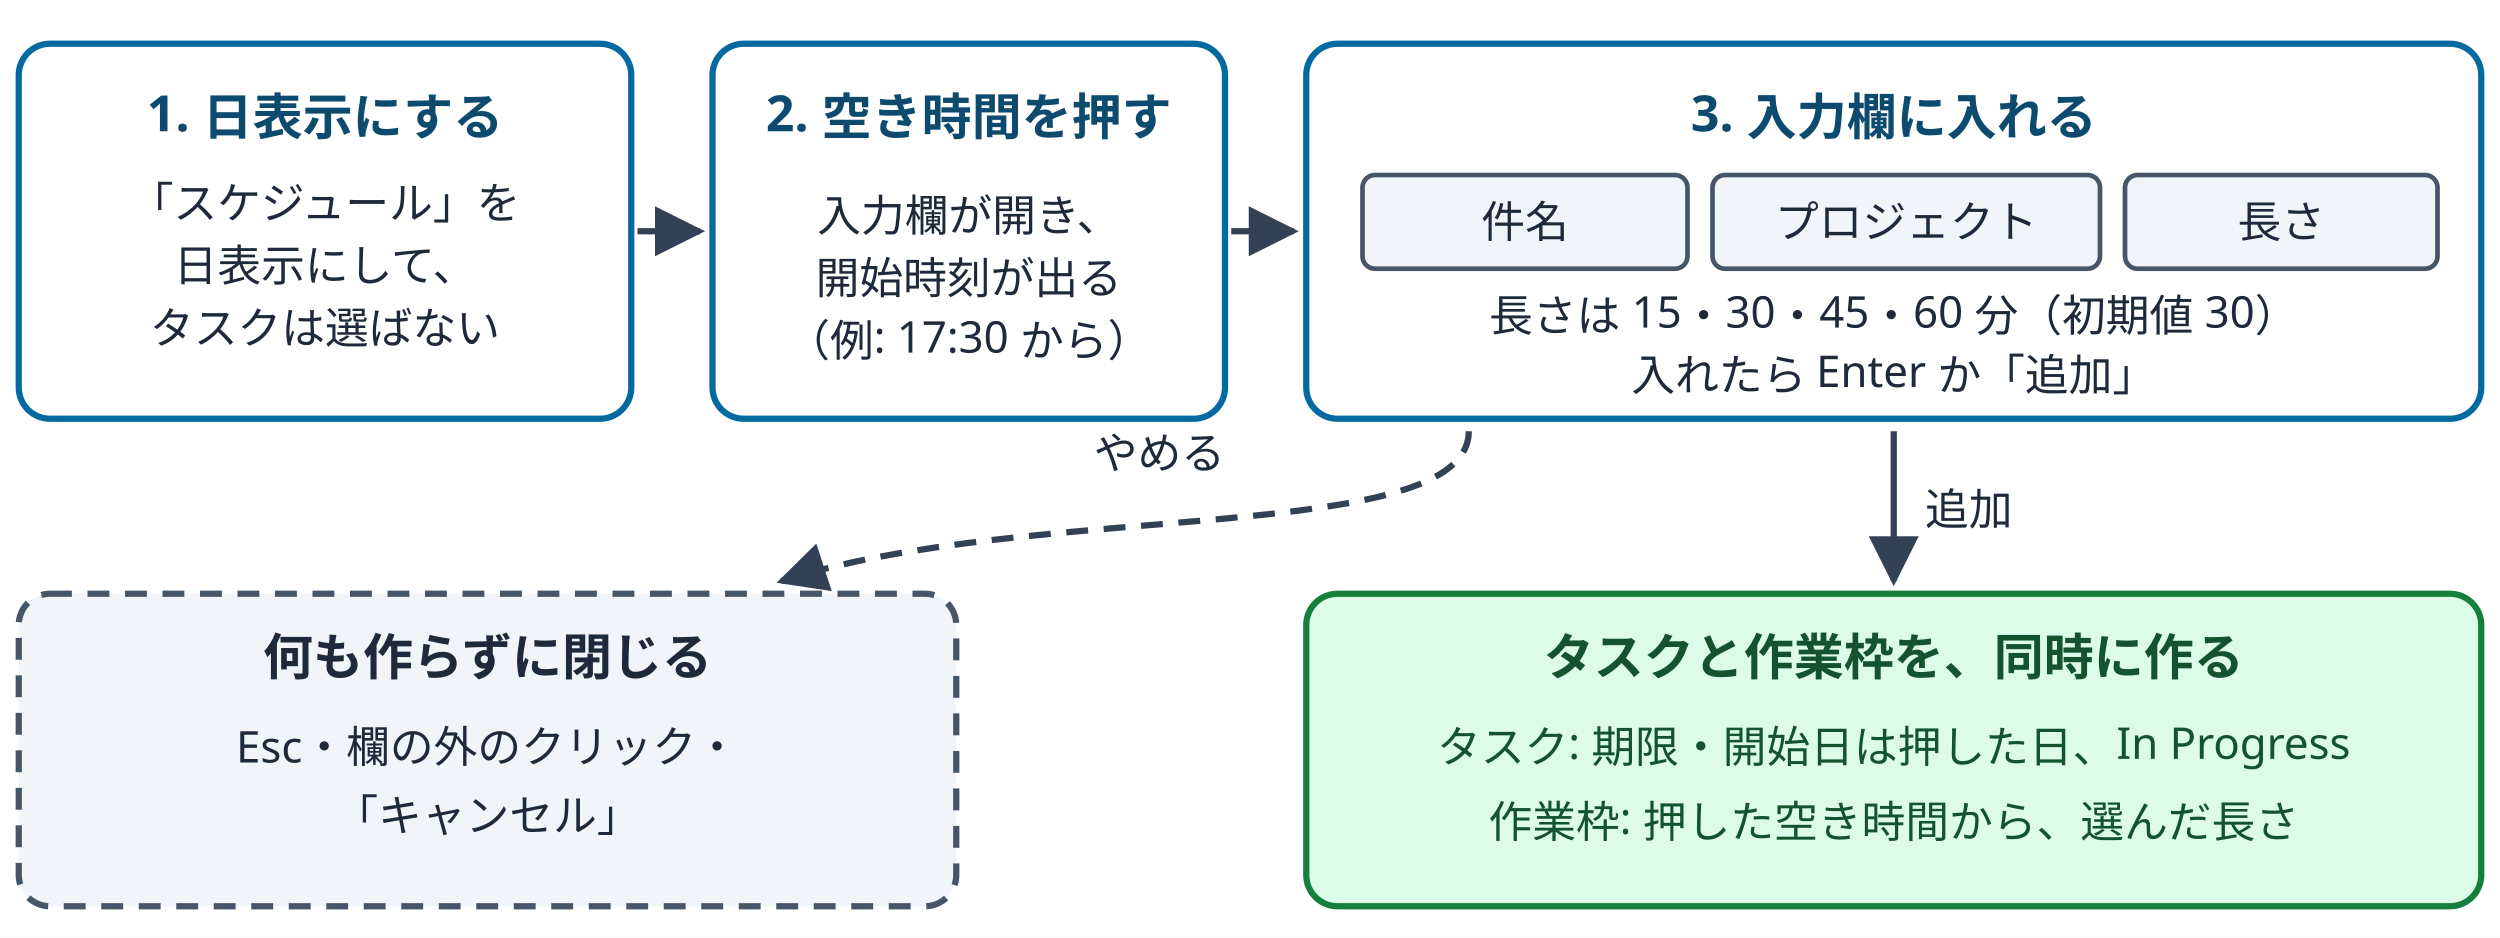
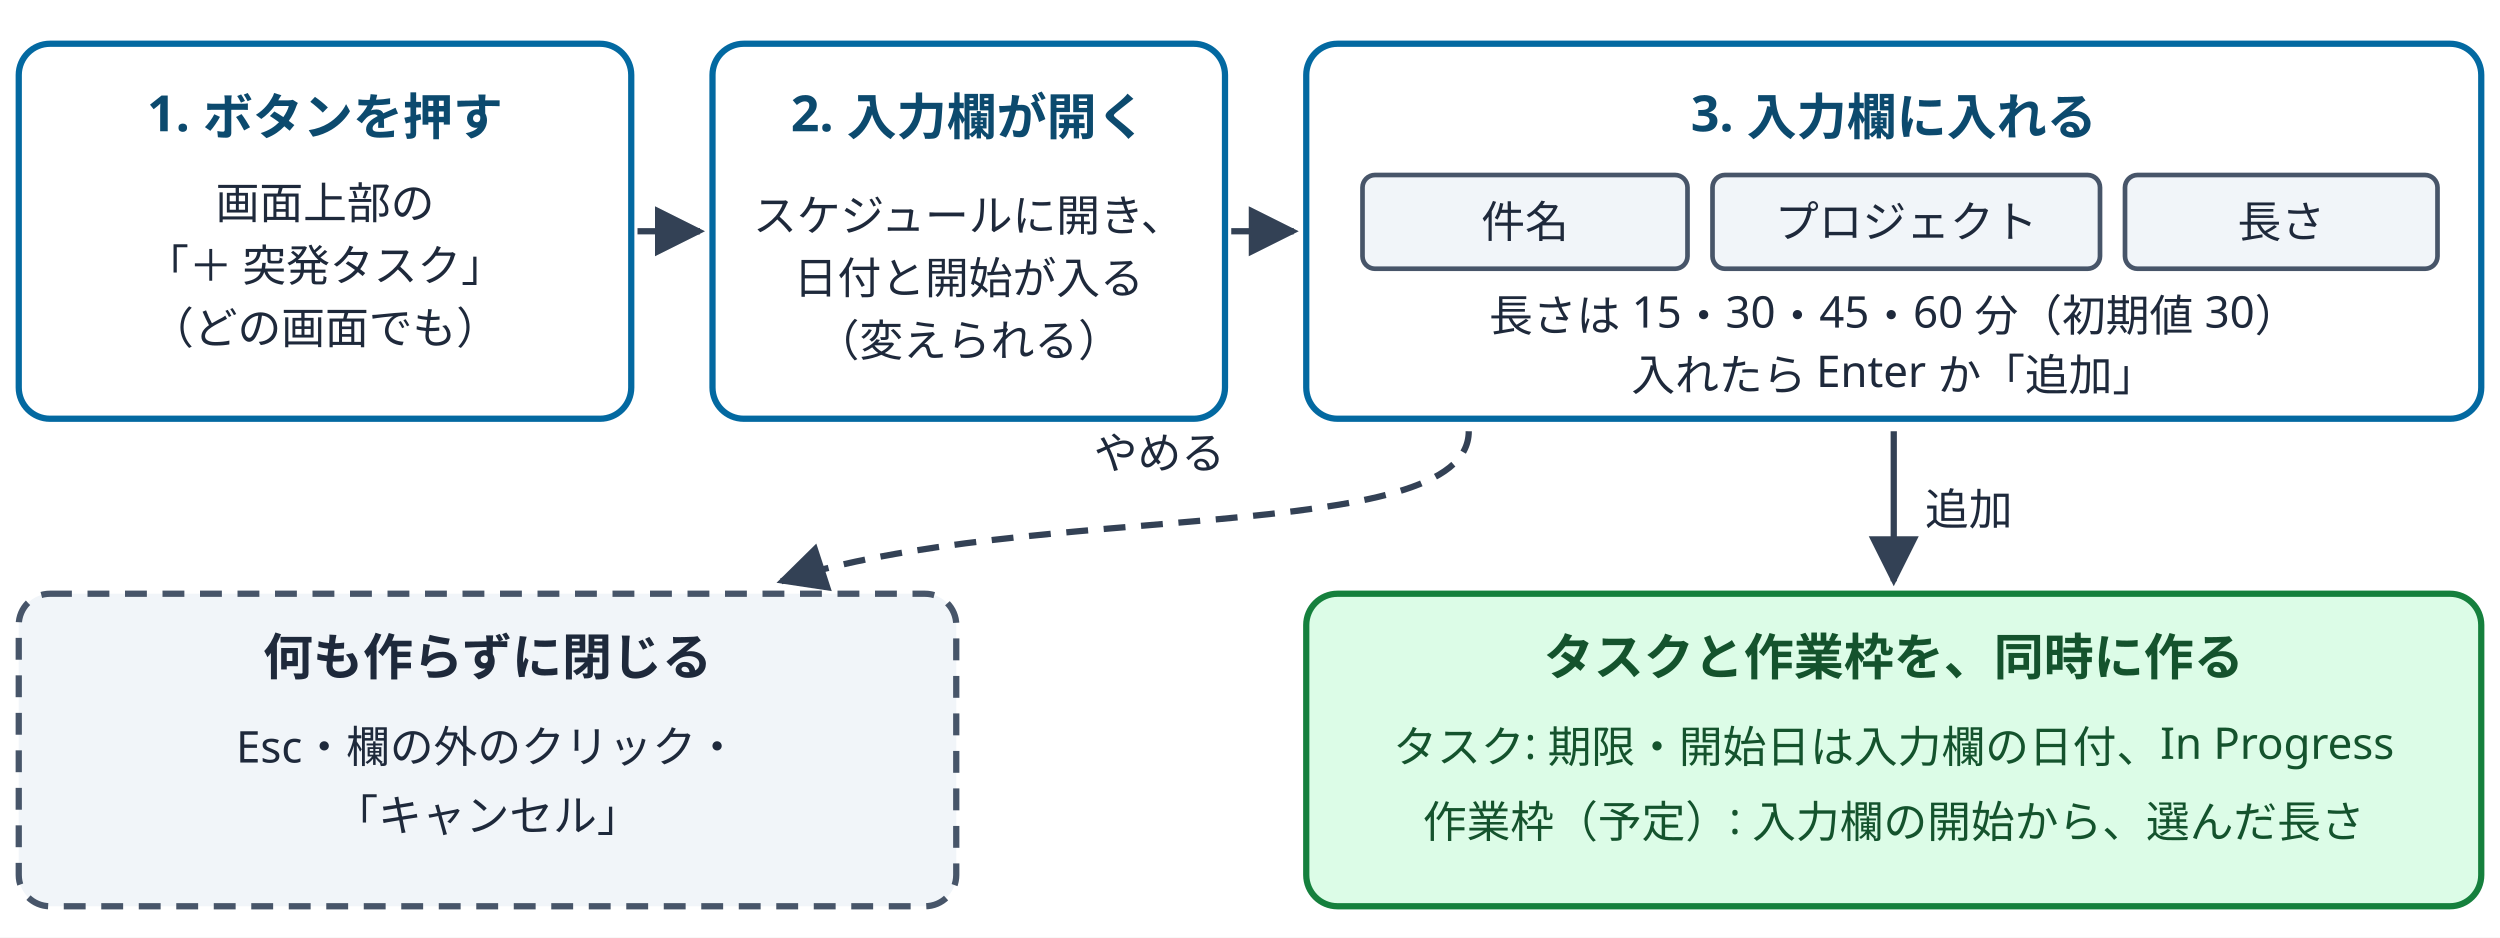
<svg xmlns="http://www.w3.org/2000/svg" viewBox="0 0 800 300" font-family="'Yu Gothic','Meiryo','Hiragino Sans',sans-serif" role="img" aria-labelledby="t d">
  <defs>
    <marker id="a" viewBox="0 0 10 10" refX="9" refY="5" markerWidth="8" markerHeight="8" orient="auto-start-reverse">
      <path d="M0,0 L10,5 L0,10 z" fill="#334155" />
    </marker>
  </defs>
  <rect width="800" height="300" fill="#ffffff" />
  <rect x="6" y="14" width="196" height="120" rx="10" fill="#ffffff" stroke="#0369a1" stroke-width="2" />
-   <text x="104" y="42" text-anchor="middle" font-size="16" font-weight="bold" fill="#0c4a6e">1. 日表示にする</text>
-   <text x="104" y="70" text-anchor="middle" font-size="14" fill="#1e293b">「スケジュール」を</text>
-   <text x="104" y="90" text-anchor="middle" font-size="14" fill="#1e293b">日表示にして、</text>
-   <text x="104" y="110" text-anchor="middle" font-size="14" fill="#1e293b">タスクは選ばない</text>
+   <text x="104" y="42" text-anchor="middle" font-size="16" font-weight="bold" fill="#0c4a6e">1. ボタンを押す</text>
+   <text x="104" y="70" text-anchor="middle" font-size="14" fill="#1e293b">画面上部の</text>
+   <text x="104" y="90" text-anchor="middle" font-size="14" fill="#1e293b">「＋ 突発タスク」</text>
+   <text x="104" y="110" text-anchor="middle" font-size="14" fill="#1e293b">（どの画面でも）</text>
  <rect x="228" y="14" width="164" height="120" rx="10" fill="#ffffff" stroke="#0369a1" stroke-width="2" />
-   <text x="310" y="42" text-anchor="middle" font-size="16" font-weight="bold" fill="#0c4a6e">2. 空き時間を押す</text>
-   <text x="310" y="74" text-anchor="middle" font-size="14" fill="#1e293b">入力欄が開き、</text>
-   <text x="310" y="94" text-anchor="middle" font-size="14" fill="#1e293b">開始時刻が出る</text>
-   <text x="310" y="114" text-anchor="middle" font-size="14" fill="#1e293b">（例: 17:30 から）</text>
+   <text x="310" y="42" text-anchor="middle" font-size="16" font-weight="bold" fill="#0c4a6e">2. 入力欄が開く</text>
+   <text x="310" y="74" text-anchor="middle" font-size="14" fill="#1e293b">スケジュールに開き、</text>
+   <text x="310" y="94" text-anchor="middle" font-size="14" fill="#1e293b">日付と開始が入る</text>
+   <text x="310" y="114" text-anchor="middle" font-size="14" fill="#1e293b">（変えられる）</text>
  <rect x="418" y="14" width="376" height="120" rx="10" fill="#ffffff" stroke="#0369a1" stroke-width="2" />
  <text x="606" y="42" text-anchor="middle" font-size="16" font-weight="bold" fill="#0c4a6e">3. 入力欄に入れる</text>
  <rect x="436" y="56" width="104" height="30" rx="4" fill="#f1f5f9" stroke="#475569" stroke-width="1.5" />
  <text x="488" y="76" text-anchor="middle" font-size="14" fill="#1e293b">件名</text>
  <rect x="548" y="56" width="124" height="30" rx="4" fill="#f1f5f9" stroke="#475569" stroke-width="1.5" />
  <text x="610" y="76" text-anchor="middle" font-size="14" fill="#1e293b">プロジェクト</text>
  <rect x="680" y="56" width="100" height="30" rx="4" fill="#f1f5f9" stroke="#475569" stroke-width="1.5" />
  <text x="730" y="76" text-anchor="middle" font-size="14" fill="#1e293b">長さ</text>
  <text x="606" y="106" text-anchor="middle" font-size="14" fill="#1e293b">長さは 15・30・45・60 分（初期値 30）</text>
  <text x="606" y="125" text-anchor="middle" font-size="14" fill="#1e293b">入れたら Enter か「追加」</text>
  <line x1="204" y1="74" x2="224" y2="74" stroke="#334155" stroke-width="2" marker-end="url(#a)" />
  <line x1="394" y1="74" x2="414" y2="74" stroke="#334155" stroke-width="2" marker-end="url(#a)" />
  <rect x="418" y="190" width="376" height="100" rx="10" fill="#dcfce7" stroke="#15803d" stroke-width="2" />
  <text x="606" y="216" text-anchor="middle" font-size="16" font-weight="bold" fill="#14532d">タスクと作業枠を、同時に作る</text>
-   <text x="606" y="244" text-anchor="middle" font-size="14" fill="#14532d">タスク: 期限・開始日は押した日、In Progress</text>
-   <text x="606" y="268" text-anchor="middle" font-size="14" fill="#14532d">作業枠: 押した空き時間から、選んだ長さ</text>
+   <text x="606" y="244" text-anchor="middle" font-size="14" fill="#14532d">タスク: 期限・開始日は入力欄の日付、In Progress</text>
+   <text x="606" y="268" text-anchor="middle" font-size="14" fill="#14532d">作業枠（予定）: 入力欄の開始から、選んだ長さ</text>
  <line x1="606" y1="138" x2="606" y2="186" stroke="#334155" stroke-width="2" marker-end="url(#a)" />
  <text x="616" y="168" font-size="14" fill="#1e293b">追加</text>
  <rect x="6" y="190" width="300" height="100" rx="10" fill="#f1f5f9" stroke="#475569" stroke-width="2" stroke-dasharray="7 5" />
  <text x="156" y="216" text-anchor="middle" font-size="16" font-weight="bold" fill="#1e293b">何も作らずに閉じる</text>
  <text x="156" y="244" text-anchor="middle" font-size="14" fill="#1e293b">Esc・欄の外のクリック・</text>
  <text x="156" y="266" text-anchor="middle" font-size="14" fill="#1e293b">「キャンセル」</text>
  <path d="M470,138 C470,175 330,160 250,186" fill="none" stroke="#334155" stroke-width="2" stroke-dasharray="7 5" marker-end="url(#a)" />
  <text x="350" y="150" font-size="14" fill="#1e293b">やめる</text>
</svg>
